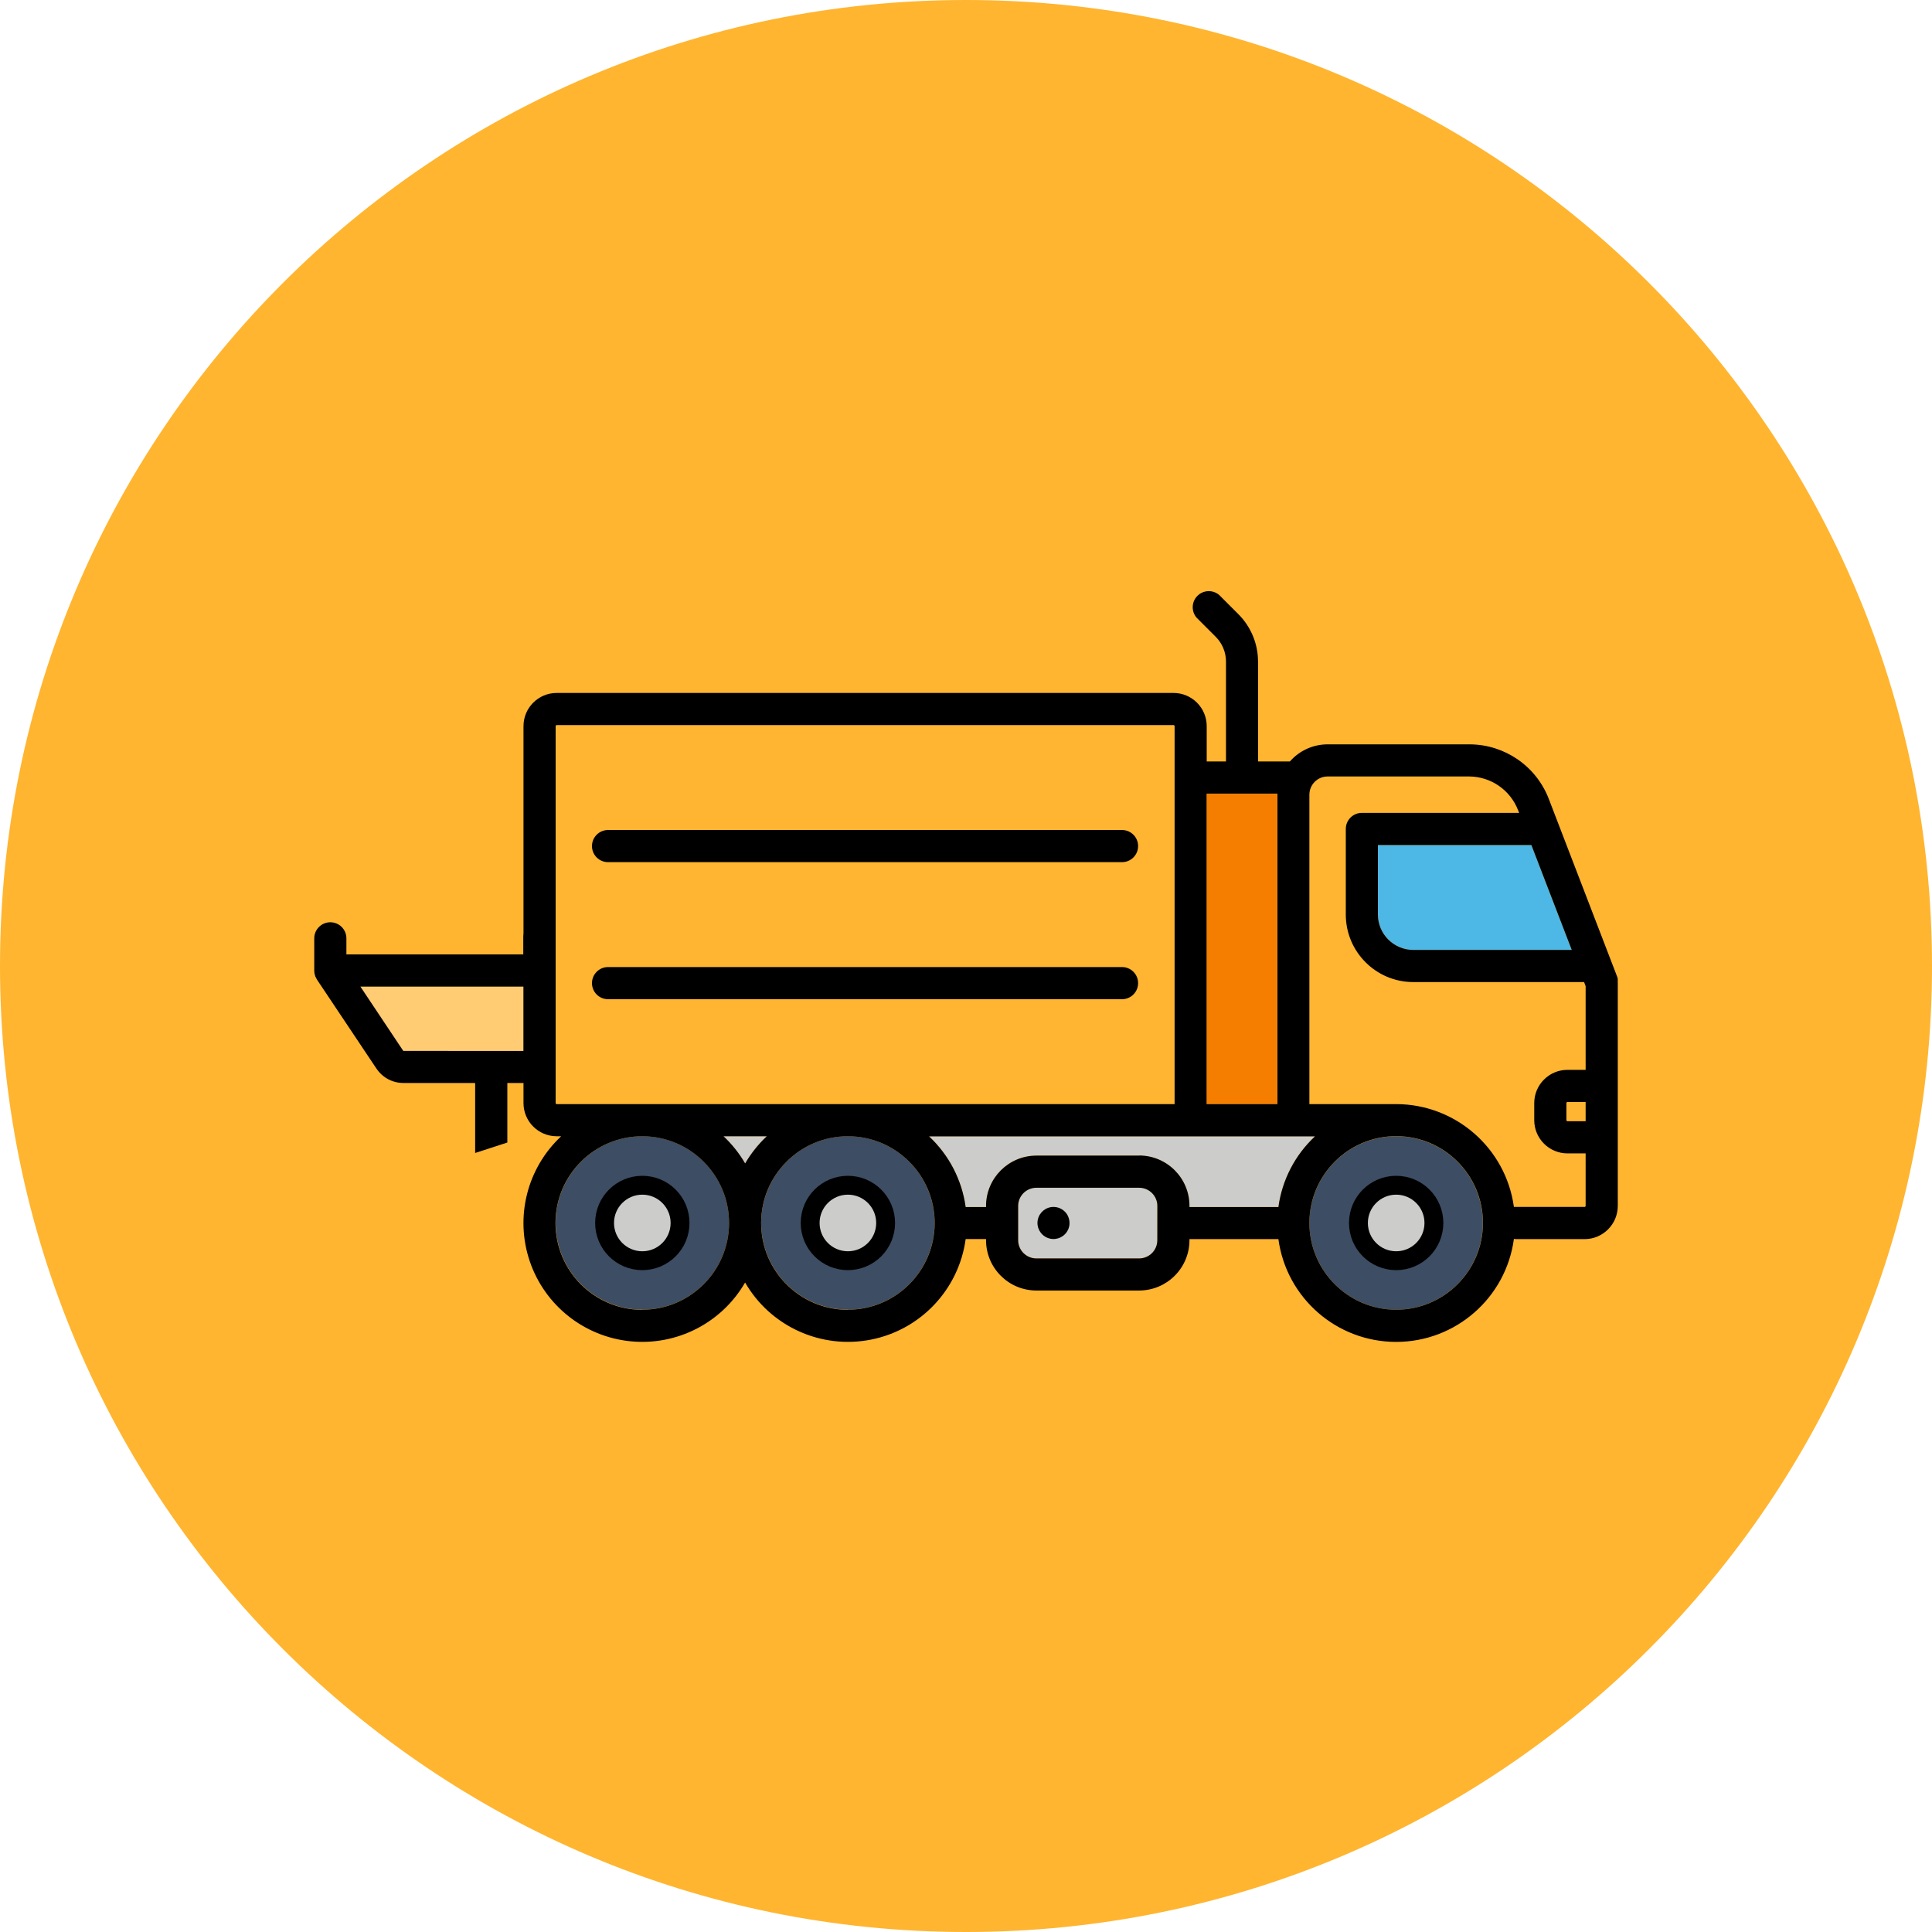
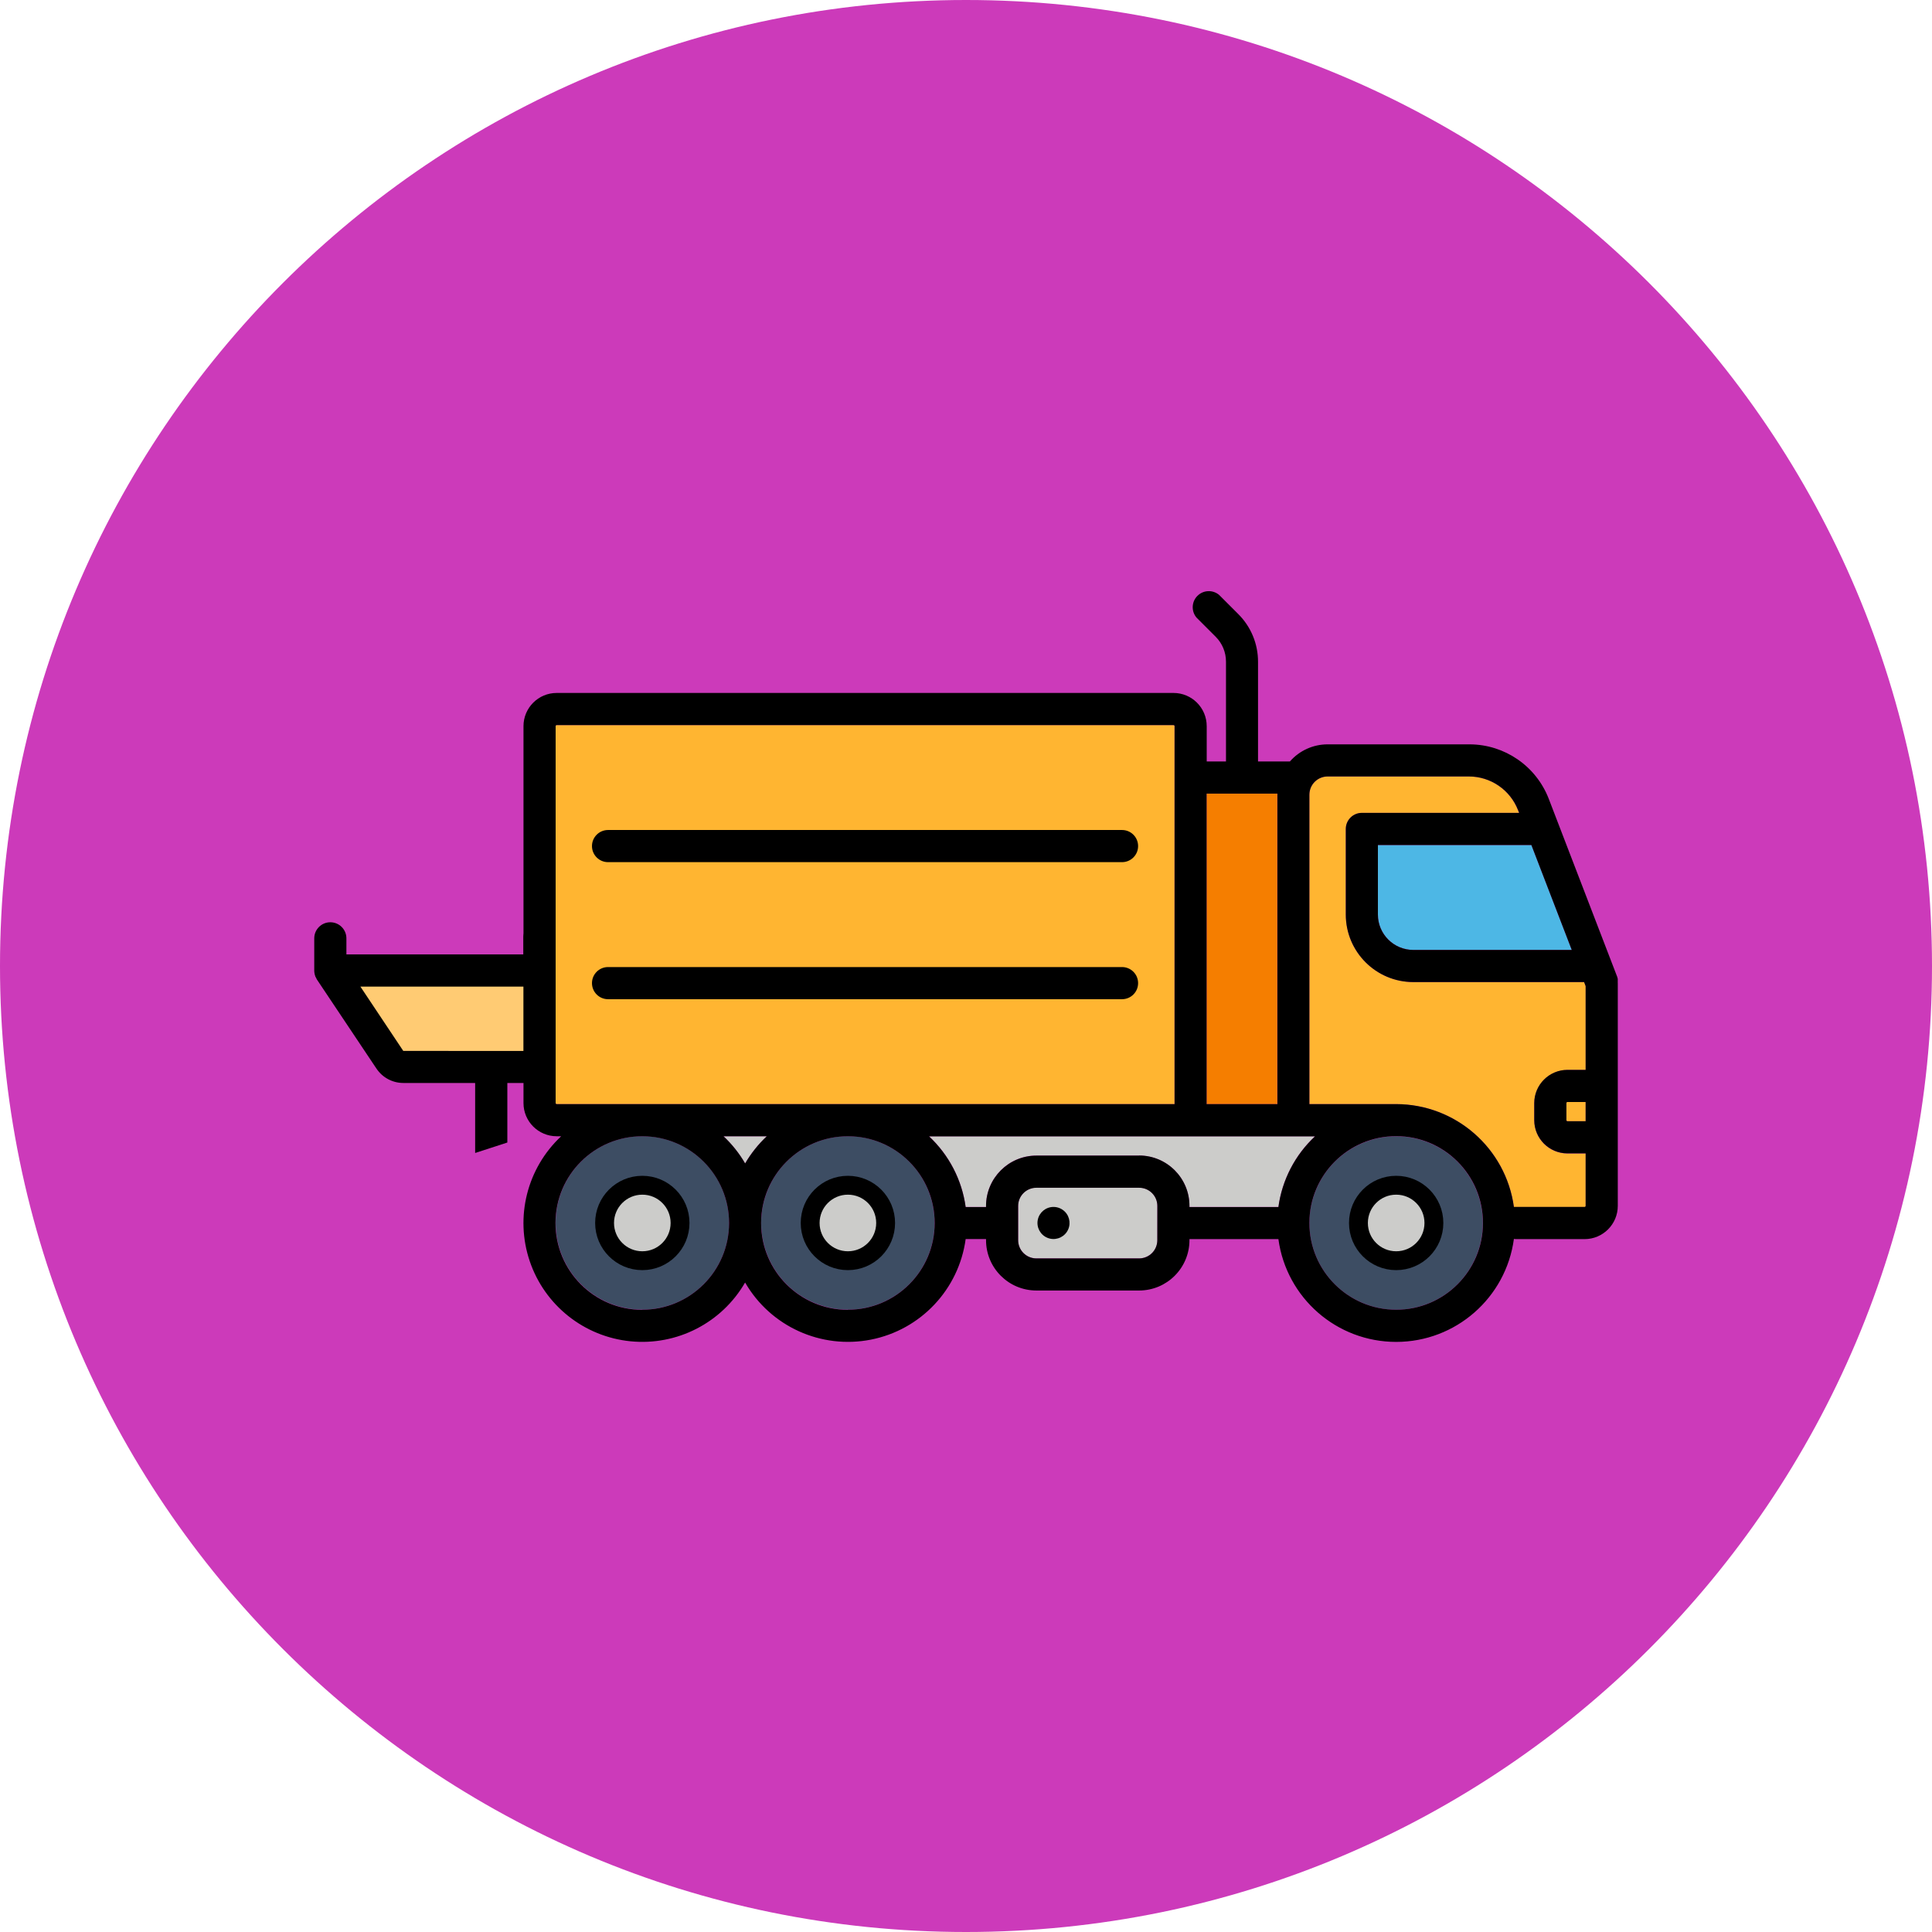
<svg xmlns="http://www.w3.org/2000/svg" viewBox="0 0 512 512">
-   <circle cx="256" cy="256" fill="#ffb530" r="256" />
+   <circle cx="256" cy="256" fill="#cc3aba" r="256" />
  <rect fill="#ccccca" height="18.73" rx="4.82" width="36.89" x="269.82" y="314.74" />
  <path d="m338.79 319.85a31.36 31.36 0 0 1 9.7-18.73h-102.28a31.47 31.47 0 0 1 9.7 18.73h5.4v-.29a13.35 13.35 0 0 1 13.34-13.33h27.24a13.35 13.35 0 0 1 13.33 13.33v.29z" fill="#ccccca" />
  <path d="m415.11 292.32v4.54a.29.29 0 0 0 .28.28h4.82v-5.14h-4.82a.29.29 0 0 0 -.28.32z" fill="#ffb531" />
  <circle cx="369.99" cy="324.1" fill="#3d4d63" r="22.98" transform="matrix(.3826834 -.9238795 .9238795 .3826834 -71.03 541.9)" />
  <path d="m374.53 260.26a17.9 17.9 0 0 1 -17.88-17.88v-22.7a4.26 4.26 0 0 1 4.26-4.26h41.65l-.29-.73a14 14 0 0 0 -13-8.92h-37.44a4.84 4.84 0 0 0 -4.83 4.83v82h23a31.55 31.55 0 0 1 31.21 27.29 3.48 3.48 0 0 1 .57 0h18.16a.28.28 0 0 0 .28-.29v-13.9h-4.82a8.81 8.81 0 0 1 -8.8-8.8v-4.54a8.81 8.81 0 0 1 8.8-8.8h4.82v-22.23l-.41-1.07z" fill="#ffb531" />
  <circle cx="224.71" cy="324.1" fill="#3d4d63" r="22.98" transform="matrix(.3826834 -.9238795 .9238795 .3826834 -160.72 407.67)" />
  <path d="m203.2 301.12h-11.47a31.71 31.71 0 0 1 5.73 7.2 32 32 0 0 1 5.74-7.2z" fill="#ccccca" />
  <path d="m374.53 251.74h42l-10.7-27.8h-40.67v18.44a9.38 9.38 0 0 0 9.37 9.36z" fill="#4db7e5" />
  <path d="m319.76 292.6h18.73v-82c0-.1 0-.19 0-.28h-18.73z" fill="#f57e00" />
  <path d="m147.52 292.6h163.73v-100.16a.29.29 0 0 0 -.28-.29h-163.45a.29.29 0 0 0 -.28.29v99.88a.28.28 0 0 0 .28.28z" fill="#ffb531" />
  <circle cx="170.22" cy="324.1" fill="#3d4d63" r="22.98" transform="matrix(.9870804 -.1602258 .1602258 .9870804 -49.72 31.45)" />
  <g fill="#ccccca" stroke="#000" stroke-miterlimit="10" stroke-width="5">
    <path d="m170.22 314.1a10 10 0 1 0 10 10 10 10 0 0 0 -10-10z" />
    <path d="m224.7 314.1a10 10 0 1 0 10 10 10 10 0 0 0 -10-10z" />
    <path d="m370 314.1a10 10 0 1 0 10 10 10 10 0 0 0 -10-10z" />
  </g>
  <path d="m428.72 260.44a2.44 2.44 0 0 0 0-.27 1.1 1.1 0 0 1 0-.18 1.85 1.85 0 0 0 0-.23 1.74 1.74 0 0 0 0-.22.85.85 0 0 0 0-.17l-.09-.26v-.1l-18.22-47.38a22.56 22.56 0 0 0 -20.92-14.37h-37.66a13.29 13.29 0 0 0 -10 4.54h-8.44v-26.42a17.78 17.78 0 0 0 -5.23-12.64l-5.09-5.09a4.26 4.26 0 0 0 -6 6l5.09 5.09a9.3 9.3 0 0 1 2.74 6.62v26.44h-5.11v-9.36a8.8 8.8 0 0 0 -8.79-8.8h-163.48a8.8 8.8 0 0 0 -8.79 8.8v99.88a8.8 8.8 0 0 0 8.79 8.8h1.2a31.48 31.48 0 1 0 48.74 38.76 31.48 31.48 0 0 0 58.45-11.52h5.4v.28a13.35 13.35 0 0 0 13.34 13.36h27.24a13.35 13.35 0 0 0 13.33-13.34v-.28h23.57a31.49 31.49 0 0 0 62.41-.05 3.45 3.45 0 0 0 .57.05h18.16a8.81 8.81 0 0 0 8.8-8.8v-59s-.01-.11-.01-.14zm-8.51 36.7h-4.82a.29.29 0 0 1 -.28-.28v-4.54a.29.29 0 0 1 .28-.28h4.82zm-3.68-45.4h-42a9.38 9.38 0 0 1 -9.37-9.36v-18.44h40.67zm-78-41.43v.29 82h-18.77v-82.29zm-191 82.29a.28.28 0 0 1 -.28-.28v-99.88a.29.29 0 0 1 .28-.29h163.47a.29.29 0 0 1 .28.29v100.16zm55.68 8.52a32 32 0 0 0 -5.74 7.2 31.71 31.71 0 0 0 -5.73-7.2zm-33 46a23 23 0 1 1 23-23 23 23 0 0 1 -22.99 22.97zm54.49 0a23 23 0 1 1 23-23 23 23 0 0 1 -22.99 22.97zm82-18.45a4.83 4.83 0 0 1 -4.82 4.83h-27.23a4.84 4.84 0 0 1 -4.83-4.83v-9.08a4.83 4.83 0 0 1 4.83-4.82h27.24a4.82 4.82 0 0 1 4.82 4.82zm-4.82-22.42h-27.23a13.36 13.36 0 0 0 -13.34 13.34v.29h-5.4a31.47 31.47 0 0 0 -9.7-18.73h102.28a31.36 31.36 0 0 0 -9.7 18.73h-23.57v-.29a13.35 13.35 0 0 0 -13.33-13.37zm68.12 40.84a23 23 0 1 1 23-23 23 23 0 0 1 -23 23zm49.94-27.24h-18.17a3.48 3.48 0 0 0 -.57 0 31.55 31.55 0 0 0 -31.2-27.25h-23v-82a4.84 4.84 0 0 1 4.83-4.83h37.47a14 14 0 0 1 13 8.92l.29.73h-41.68a4.26 4.26 0 0 0 -4.26 4.26v22.7a17.9 17.9 0 0 0 17.88 17.88h45.27l.41 1.07v22.19h-4.82a8.81 8.81 0 0 0 -8.8 8.8v4.54a8.81 8.81 0 0 0 8.8 8.8h4.82v13.9a.28.28 0 0 1 -.28.29z" />
  <path d="m279.19 319.85a4.25 4.25 0 1 0 3 1.24 4.27 4.27 0 0 0 -3-1.24z" />
  <path d="m161.14 228.48h136.21a4.26 4.26 0 0 0 0-8.52h-136.21a4.26 4.26 0 0 0 0 8.52z" />
  <path d="m161.14 264.8h136.21a4.26 4.26 0 0 0 0-8.52h-136.21a4.26 4.26 0 0 0 0 8.52z" />
  <path d="m117.39 287h8.53v18.55l8.53-2.77v-15.78h4.26a8.52 8.52 0 0 0 8.53-8.52v-29.81a4.27 4.27 0 1 0 -8.53 0v4.26h-46.91v-4.26a4.26 4.26 0 1 0 -8.52 0v8.52a.11.11 0 0 0 0 .08 4.45 4.45 0 0 0 .28 1.45c0 .12.11.22.17.34a4.59 4.59 0 0 0 .24.5l10.32 15.44 5.08 7.6.42.62a8.55 8.55 0 0 0 7.11 3.78z" />
  <path d="m106.87 278.5-11.36-17.04h43.2v17.06z" fill="#ffcb73" />
</svg>
